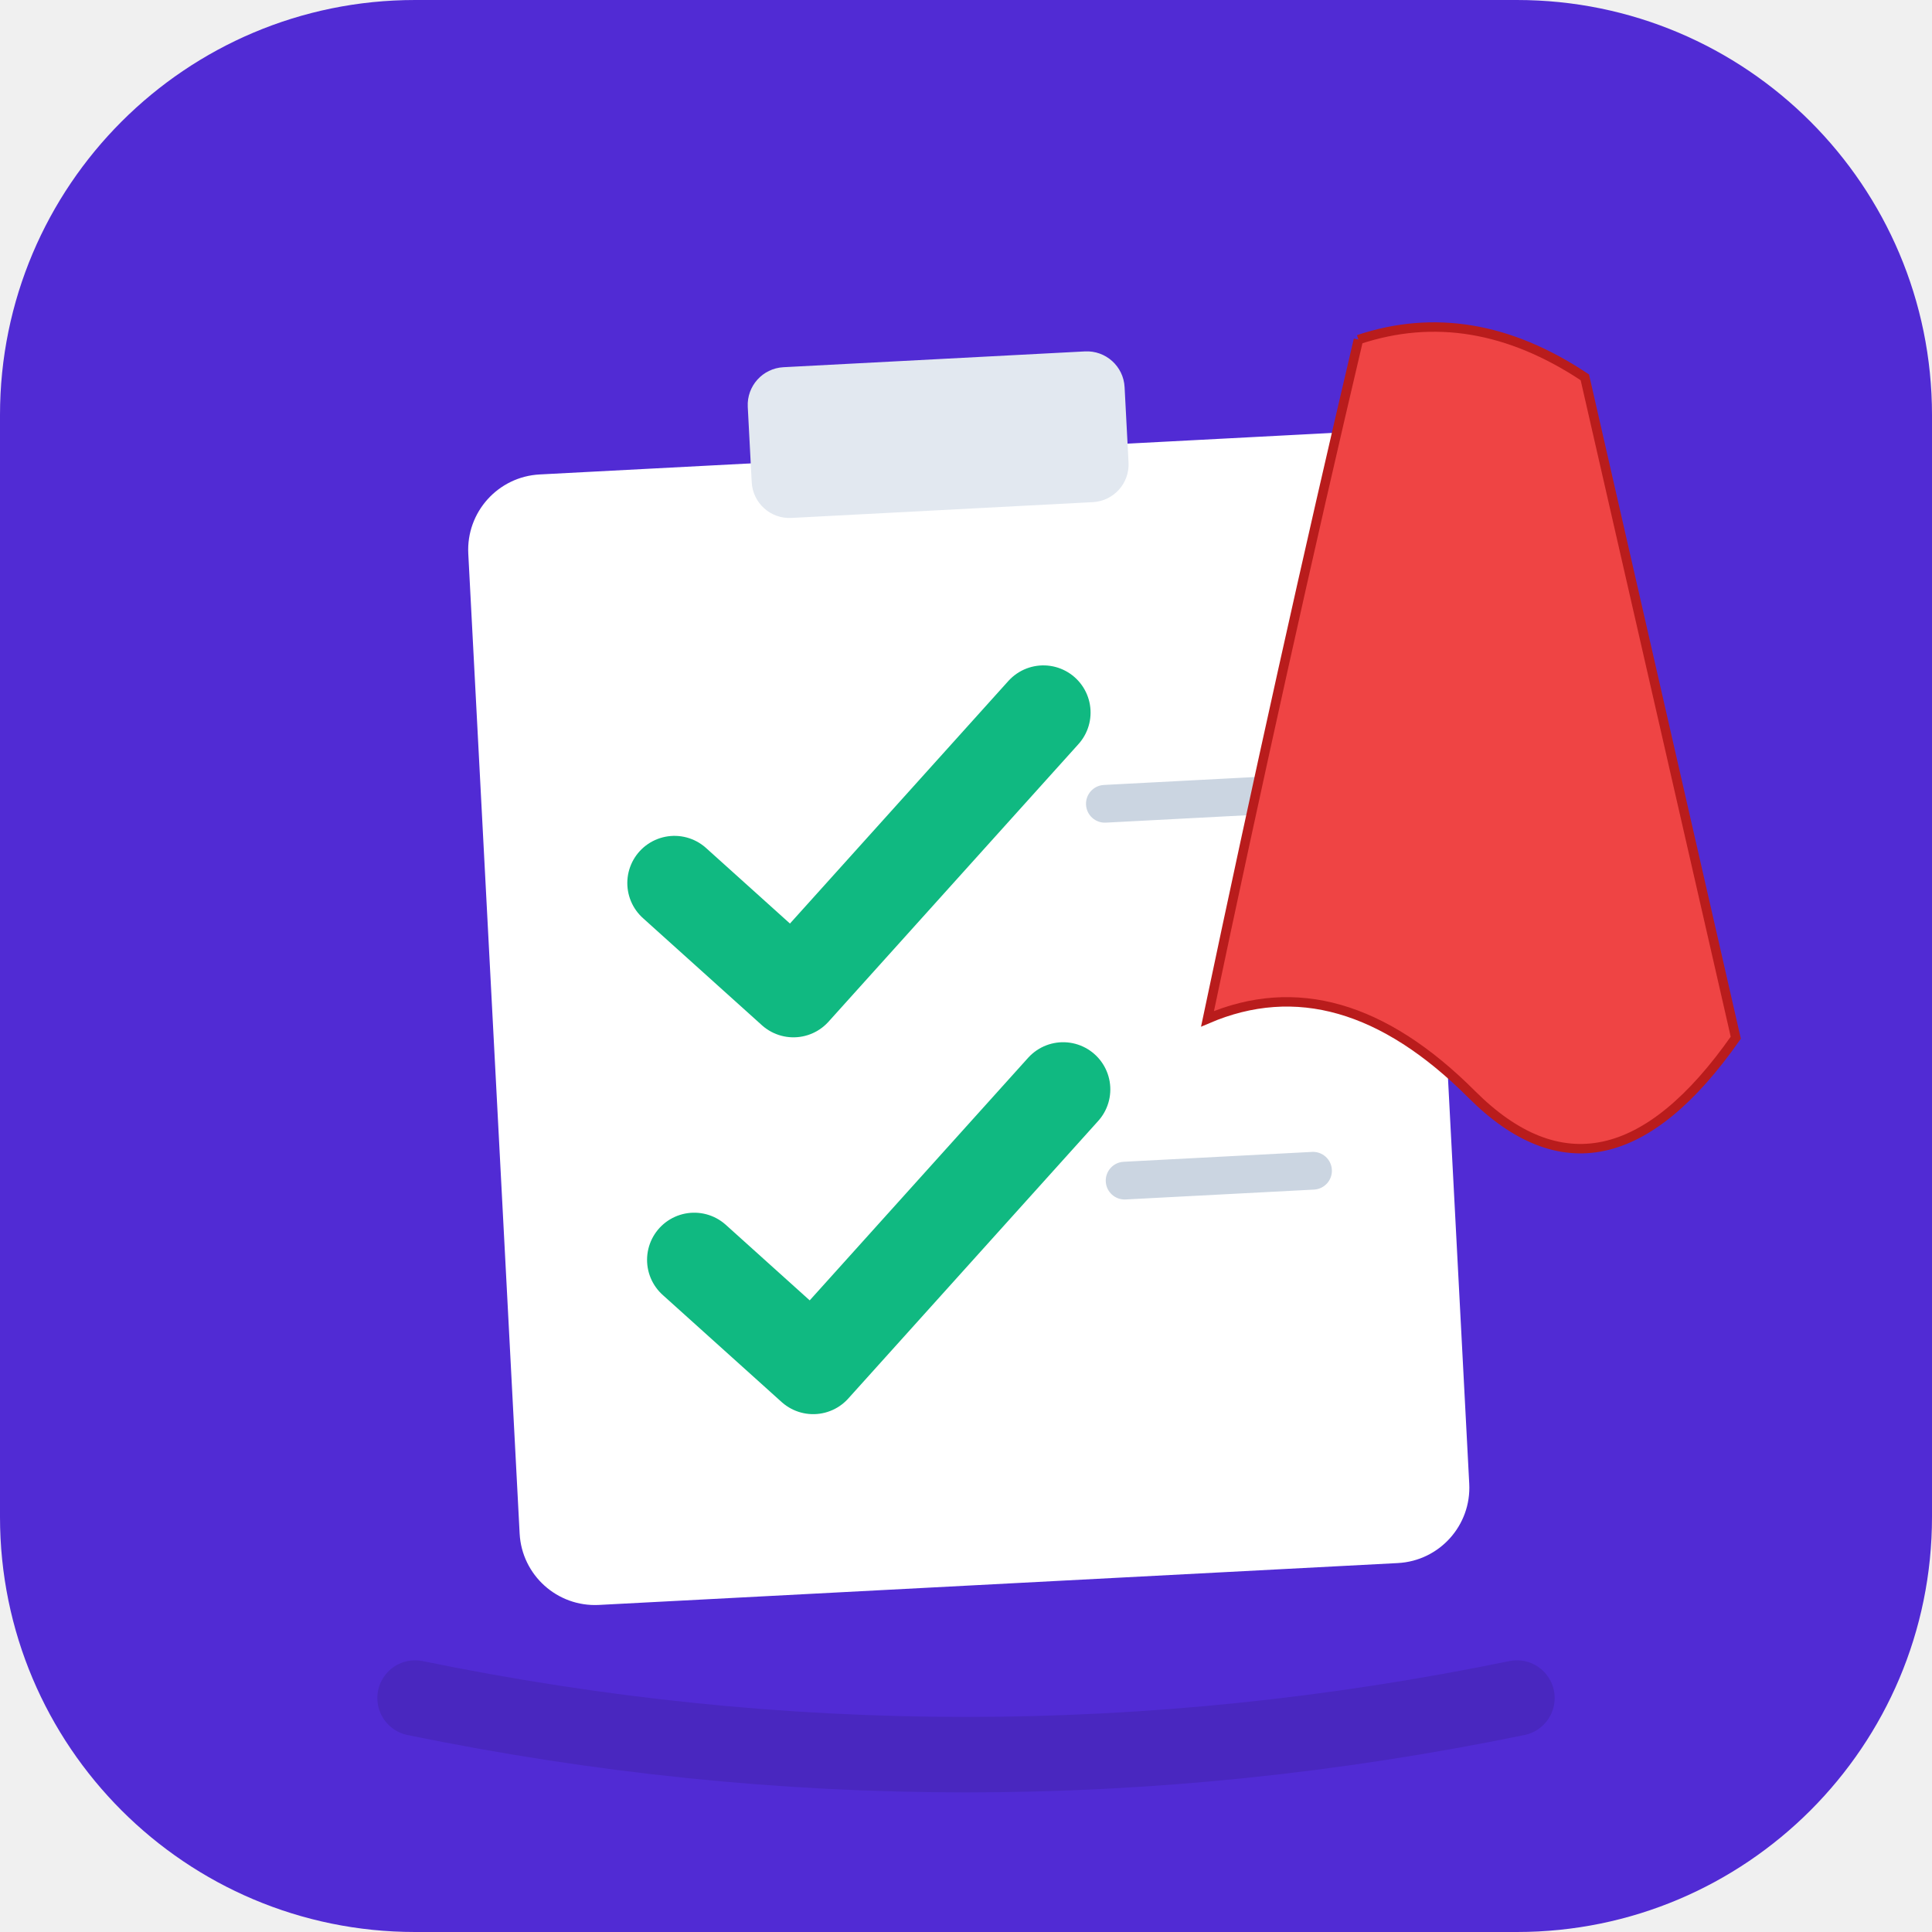
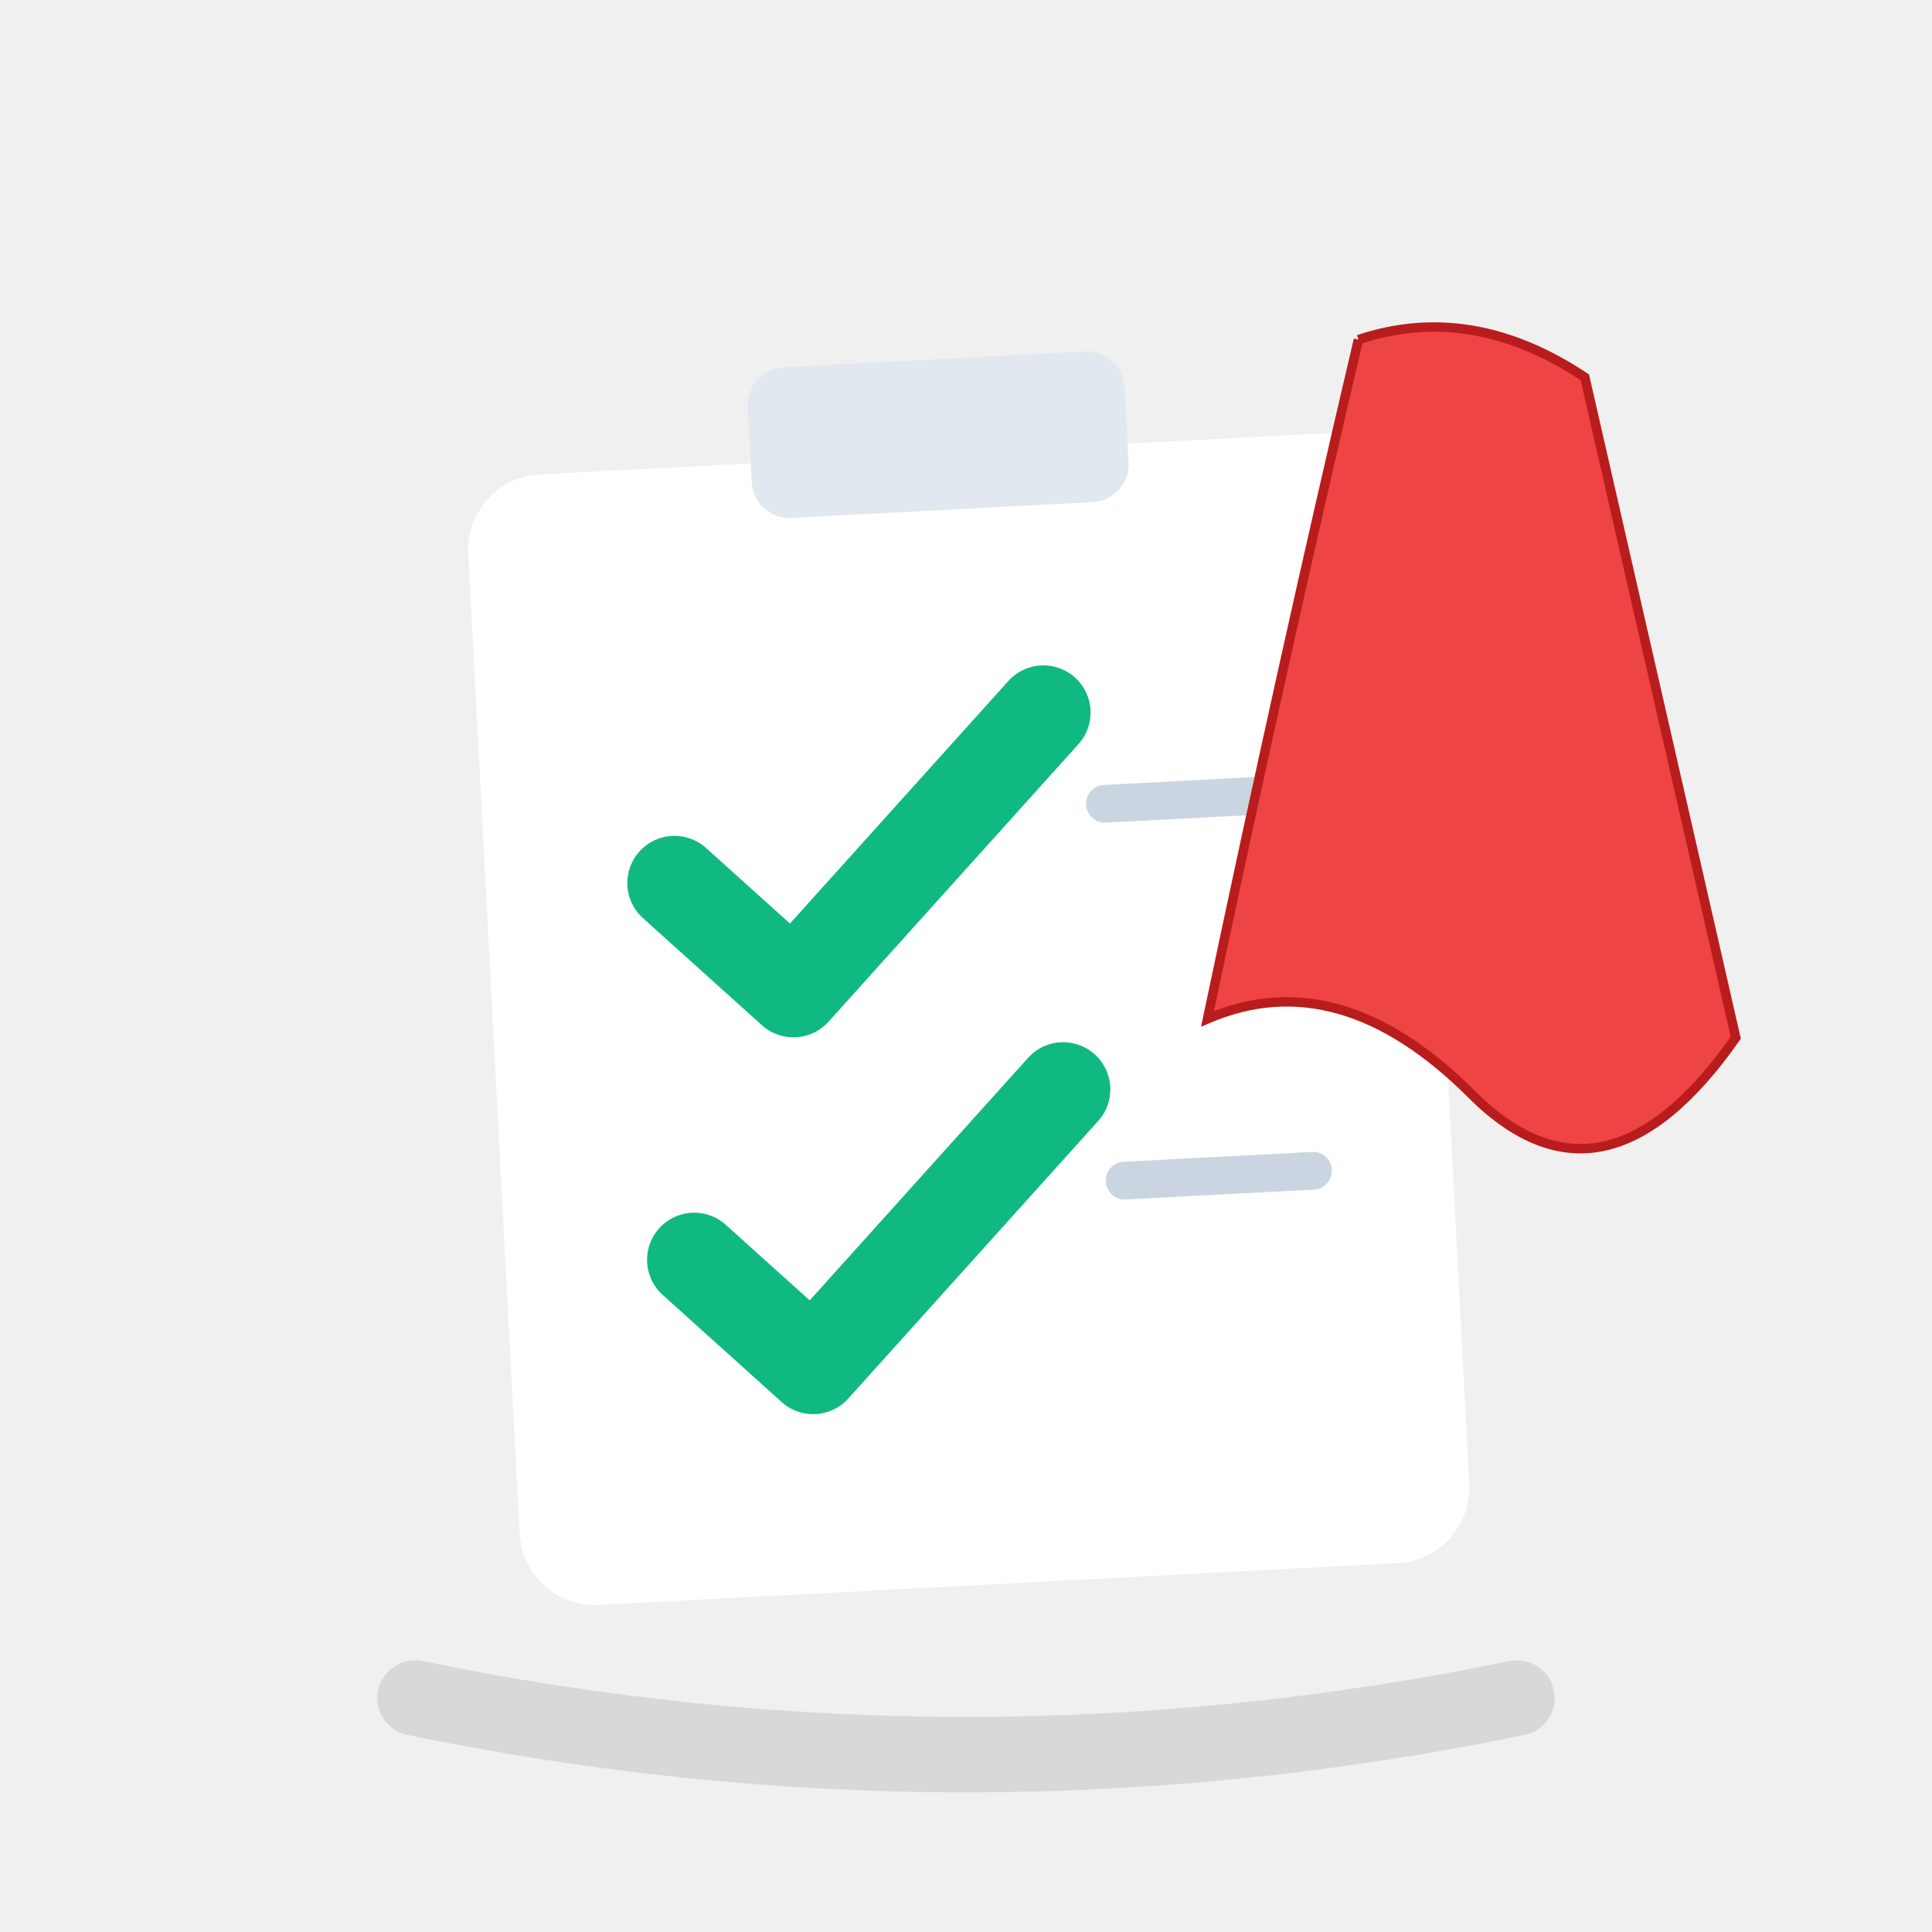
<svg xmlns="http://www.w3.org/2000/svg" viewBox="0 0 1024 1024">
-   <rect x="0" y="0" width="1024" height="1024" rx="220" fill="#512BD4" />
+   <rect x="0" y="0" width="1024" height="1024" rx="220" fill="Transparent" />
  <rect x="260" y="240" width="504" height="600" rx="40" fill="#FFFFFF" transform="rotate(-3 512 512)" />
  <rect x="412" y="190" width="200" height="80" rx="20" fill="#E2E8F0" transform="rotate(-3 512 512)" />
  <path d="M 360 460 l 60 60 l 140 -140" stroke="#10B981" stroke-width="50" fill="none" stroke-linecap="round" stroke-linejoin="round" transform="rotate(-3 512 512)" />
  <rect x="580" y="420" width="120" height="20" rx="10" fill="#CBD5E1" transform="rotate(-3 512 512)" />
  <path d="M 360 660 l 60 60 l 140 -140" stroke="#10B981" stroke-width="50" fill="none" stroke-linecap="round" stroke-linejoin="round" transform="rotate(-3 512 512)" />
  <rect x="580" y="620" width="120" height="20" rx="10" fill="#CBD5E1" transform="rotate(-3 512 512)" />
  <path d="M 720 180             Q 780 160 840 200             L 920 550             Q 850 650 780 580             T 640 540             Q 680 350 720 180" fill="#EF4444" stroke="#B91C1C" stroke-width="5">
    </path>
  <path d="M 220 900 Q 512 960 804 900" stroke="rgba(0,0,0,0.1)" stroke-width="40" fill="none" stroke-linecap="round" />
</svg>
